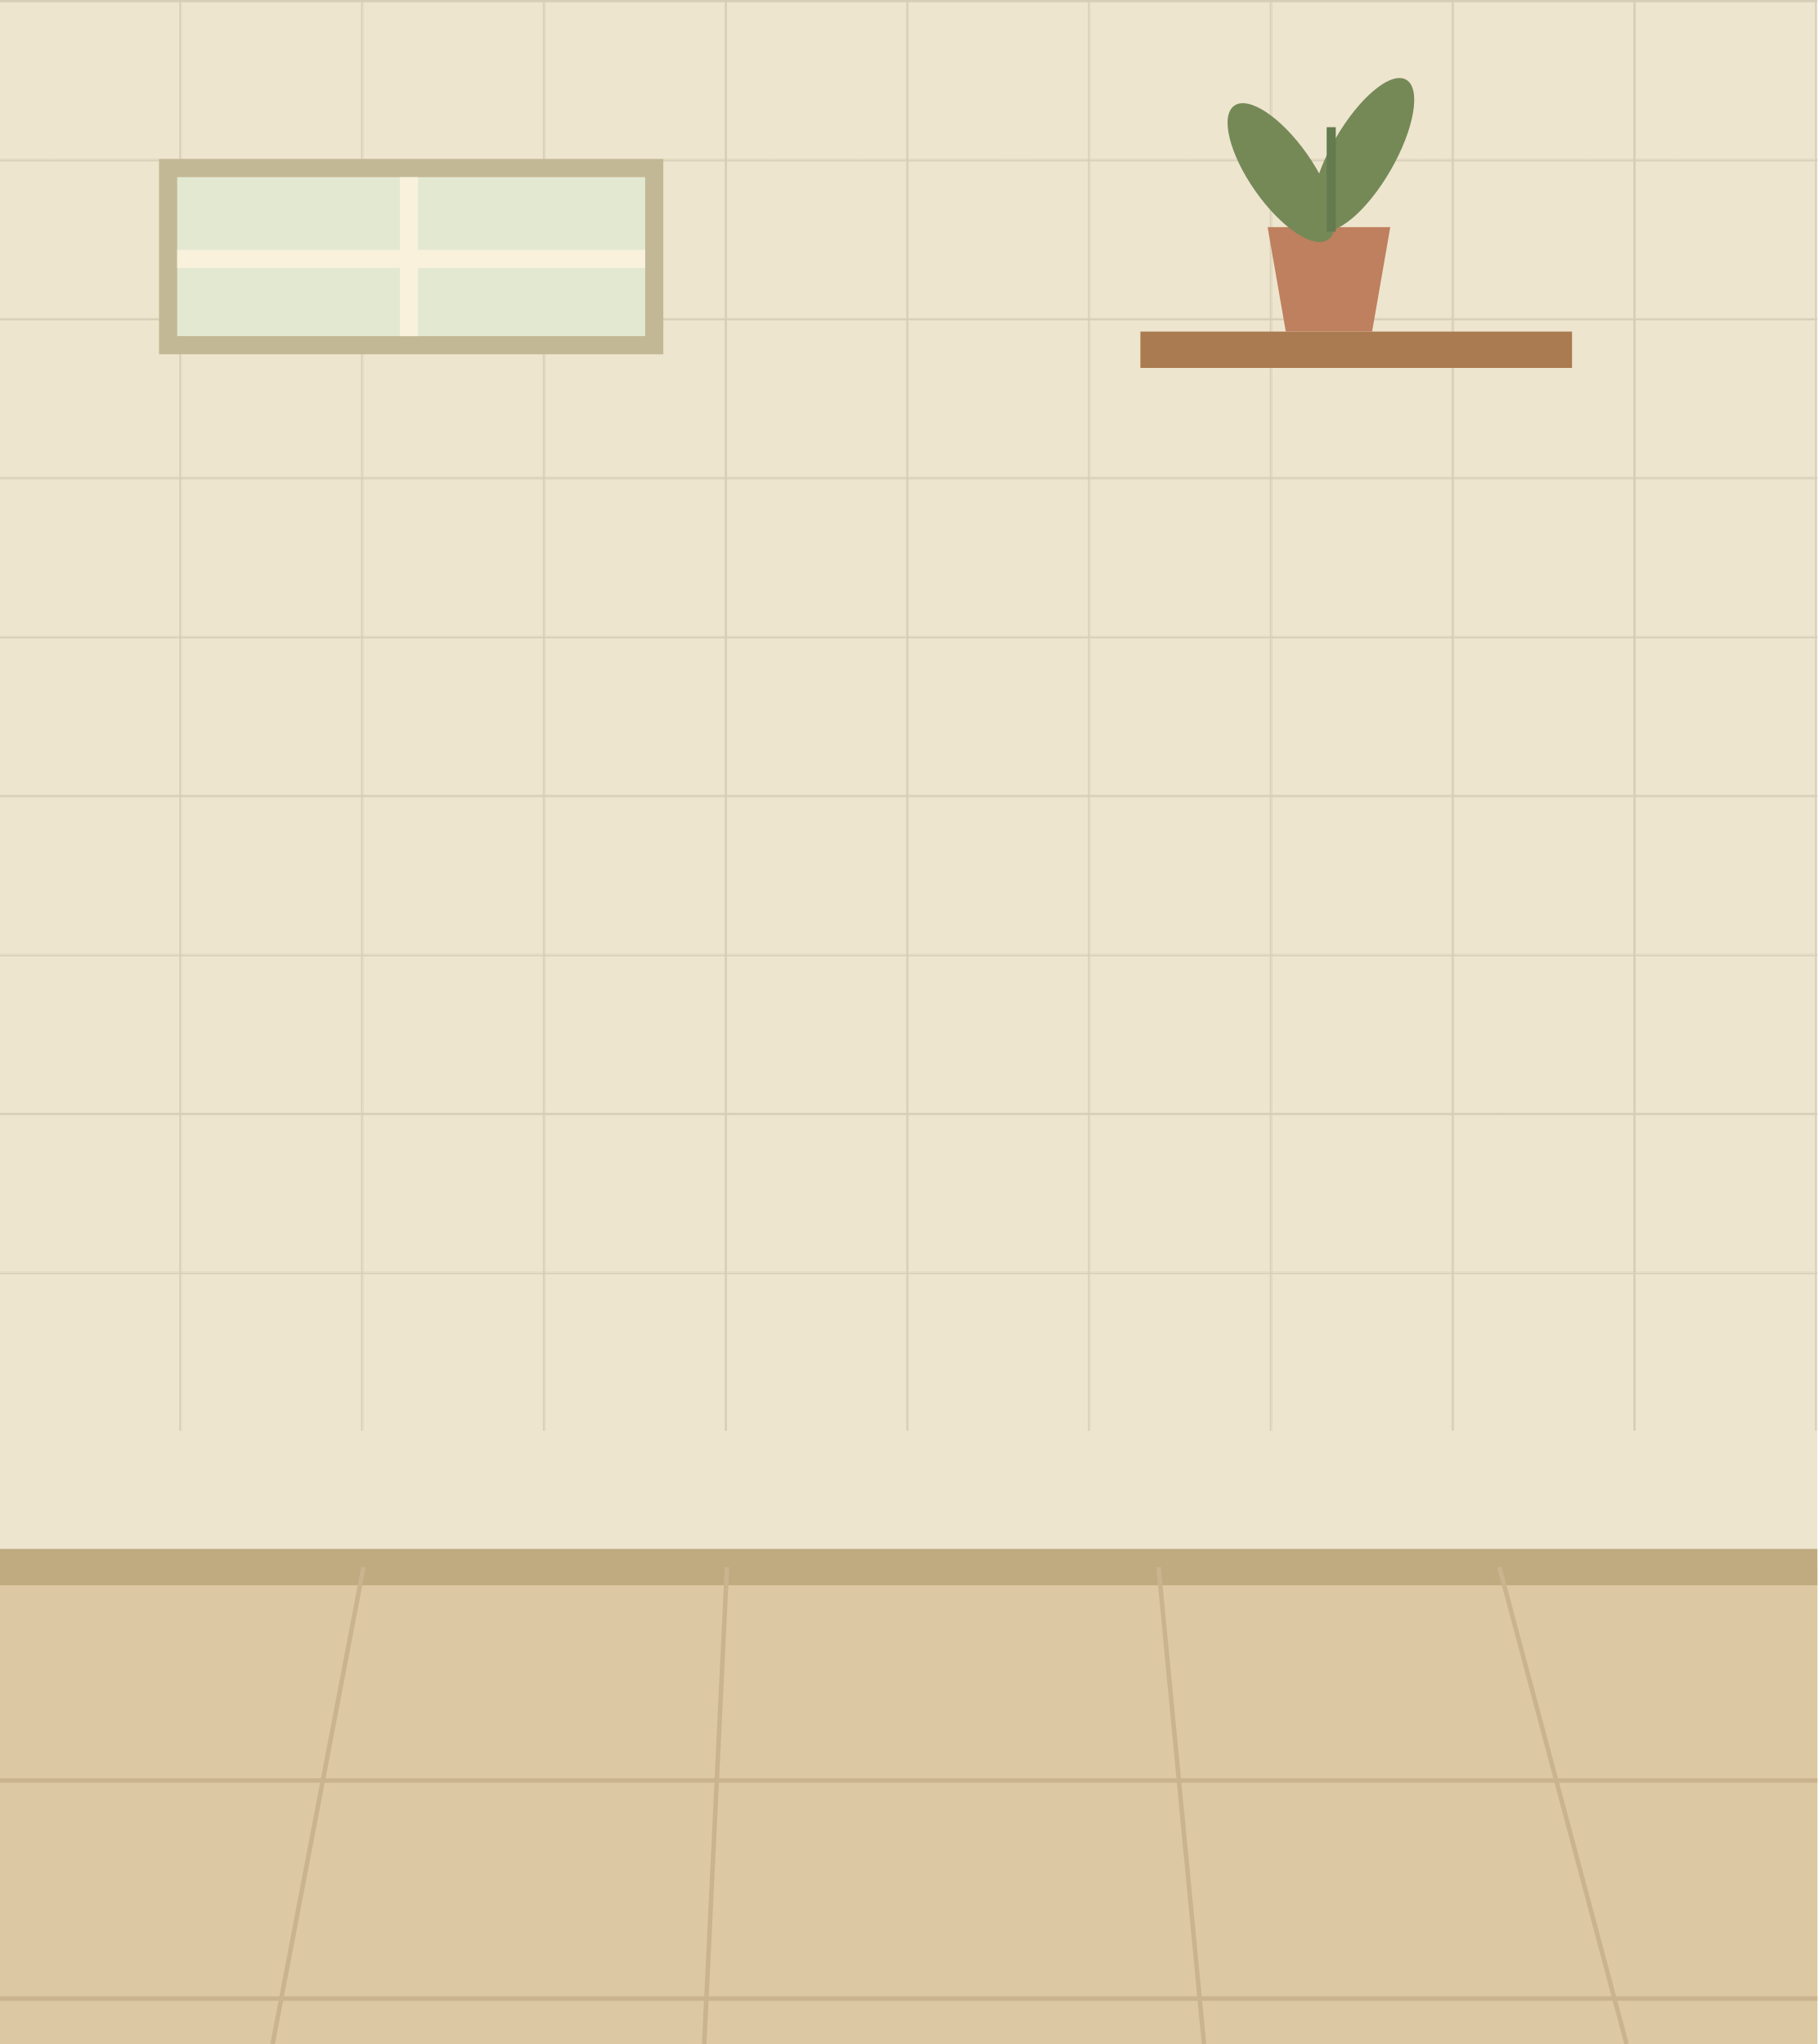
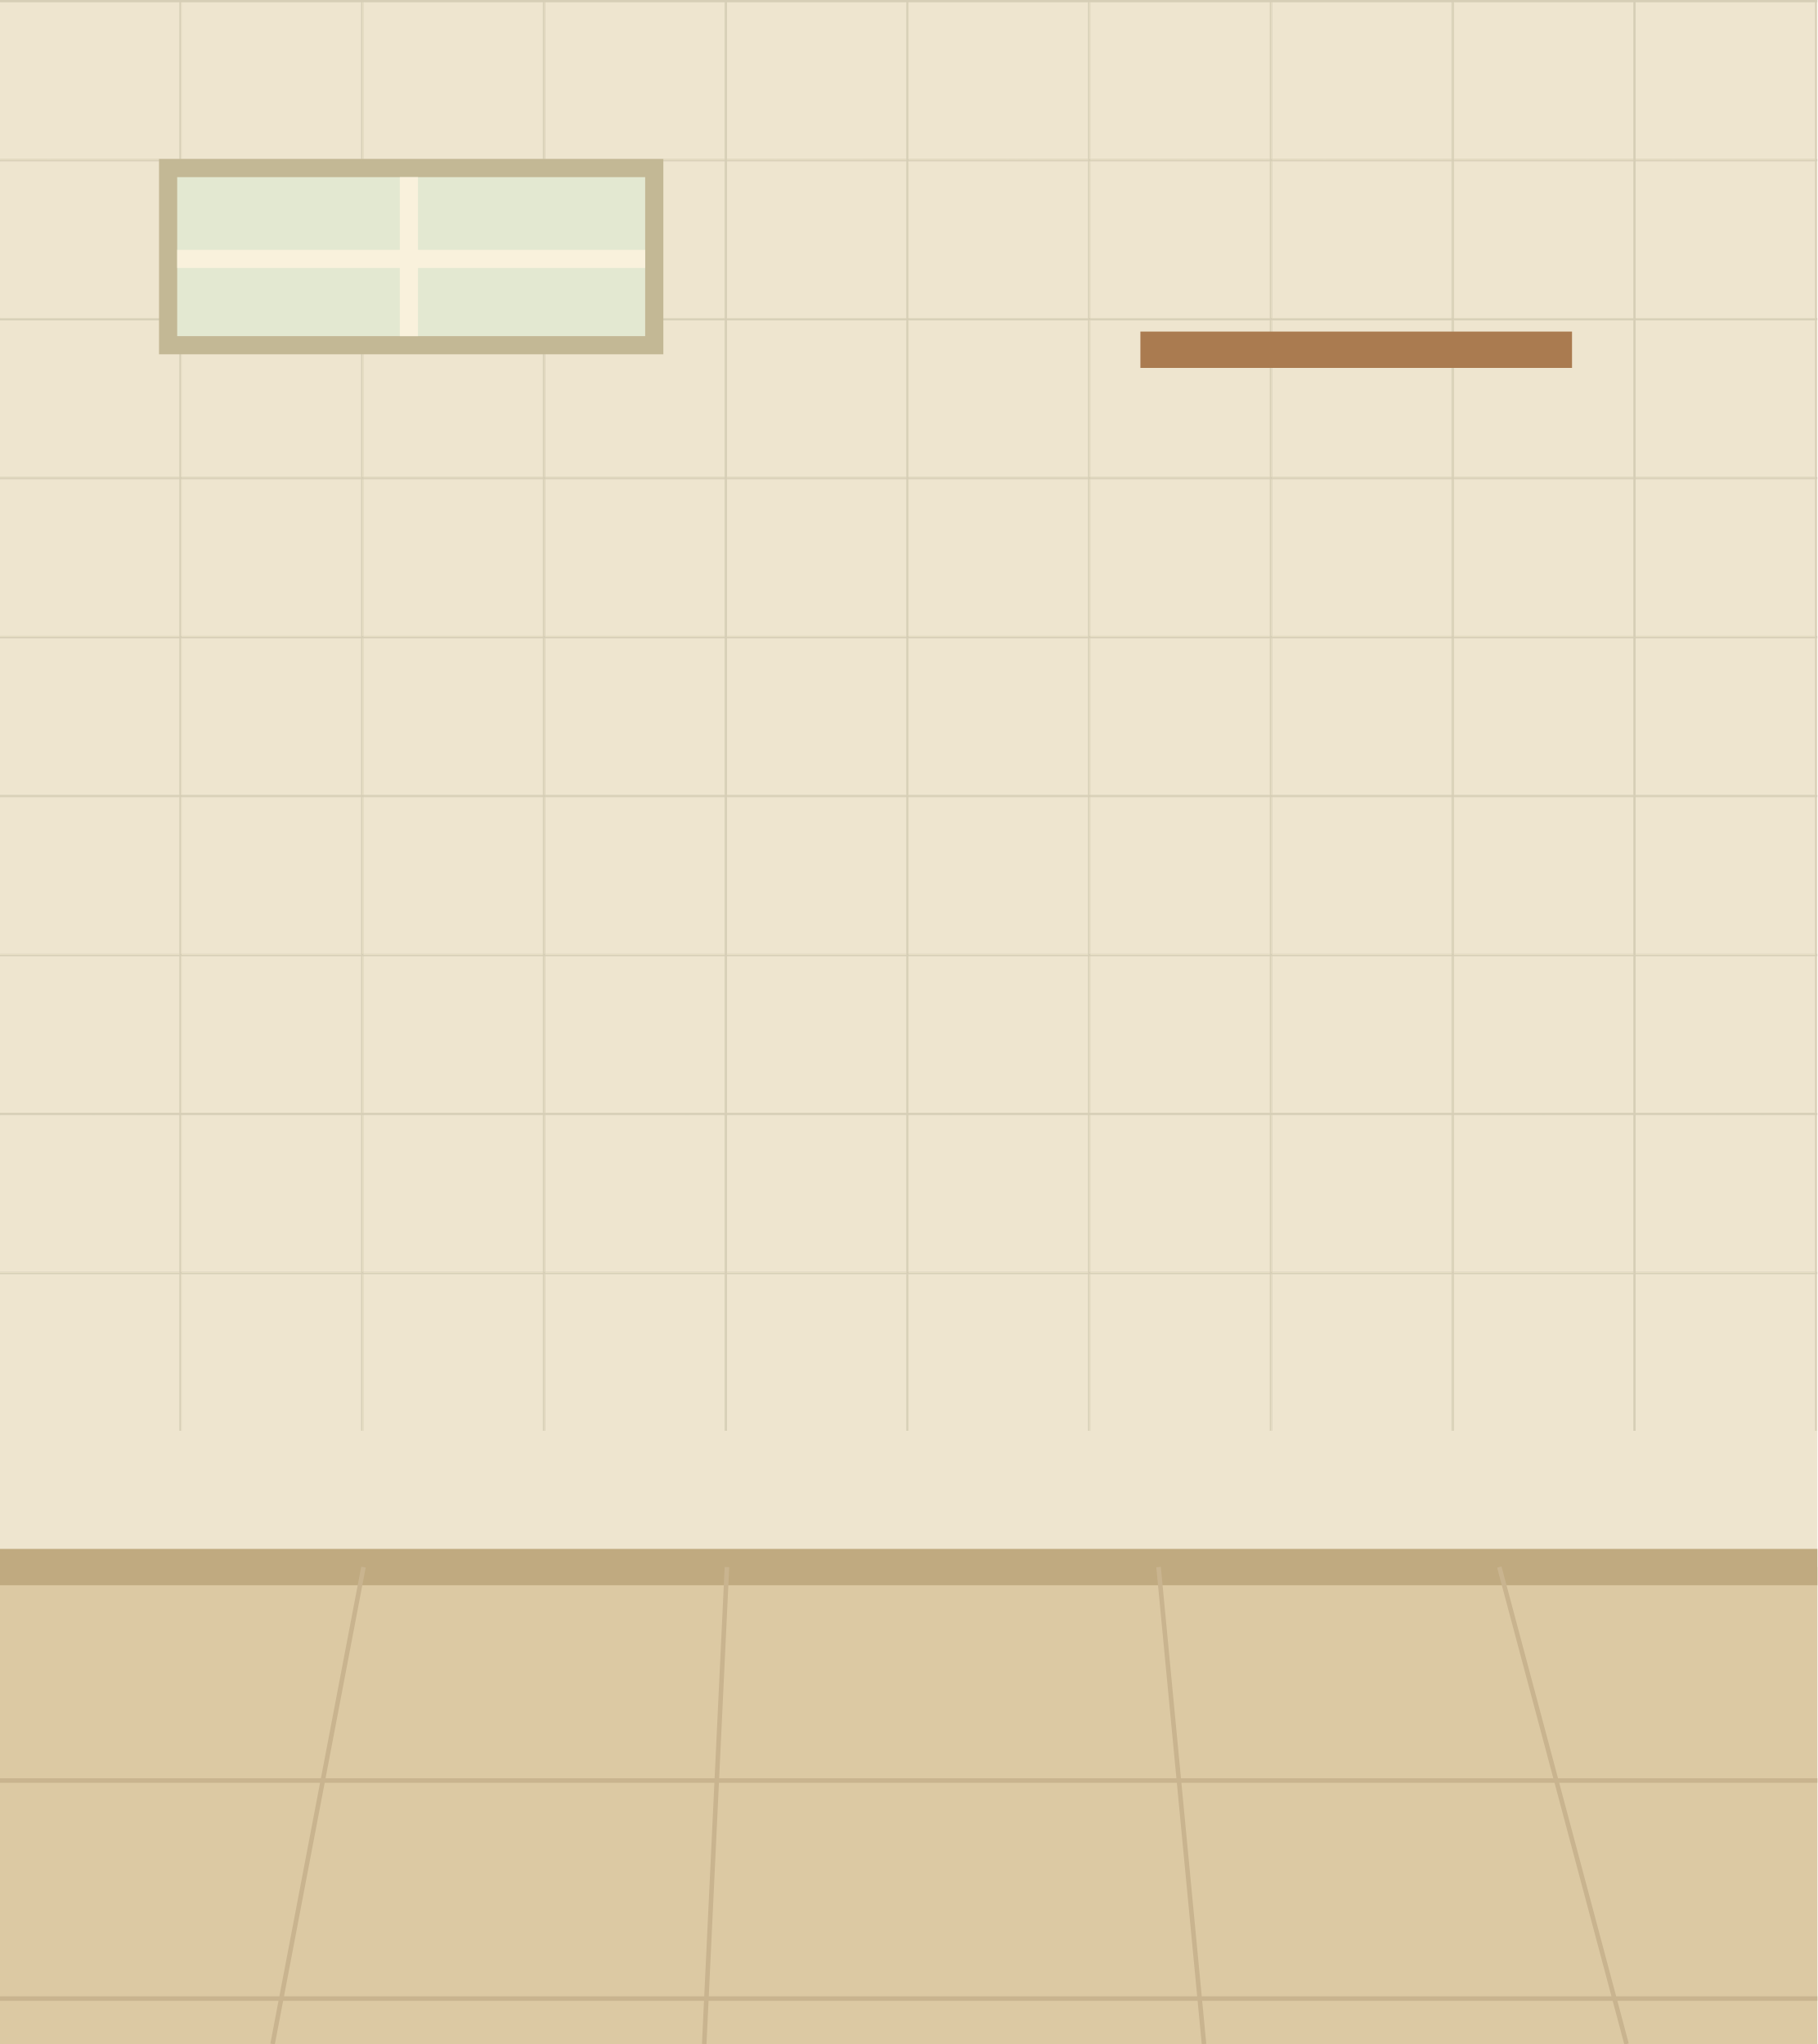
<svg xmlns="http://www.w3.org/2000/svg" class="scene" viewBox="0 0 400 450" role="img" aria-label="Warm illustrated kitchen with a sage fridge and wooden pantry">
  <defs>
    <pattern id="pt-tiles" width="40" height="35" patternUnits="userSpaceOnUse">
      <path d="M0 0H40V35" fill="none" stroke="#d6ceb6" stroke-width="1" />
    </pattern>
  </defs>
  <path fill="#eee5cf" d="M0 0h400v450H0z" />
  <path fill="url(#pt-tiles)" d="M0 0h400v315H0z" />
  <path fill="#dcc9a3" d="M0 345h400v105H0z" />
  <path d="M0 345h400" stroke="#c0aa80" stroke-width="8" />
  <g stroke="#c9b48f" fill="none">
    <path d="m80 345-20 105m100-105-5 105m100-105 10 105m65-105 28 105M0 392h400M0 440h400" />
  </g>
  <path d="M35 35h111v43H35Z" fill="#c3b895" />
  <path d="M39 39h103v35H39Z" fill="#e3e8d1" />
  <path d="M90 39v35M39 57h103" stroke="#f9f1dc" stroke-width="4" />
  <path d="M251 73h95v8h-95Z" fill="#aa7b50" />
-   <path d="M279 50h27l-4 23h-19Z" fill="#be805e" />
-   <g fill="#758957">
-     <ellipse cx="282" cy="38" rx="7" ry="18" transform="rotate(-35 282 38)" />
-     <ellipse cx="300" cy="34" rx="7" ry="19" transform="rotate(30 300 34)" />
-   </g>
-   <path d="M293 51V28" stroke="#637b4f" stroke-width="2" />
</svg>
